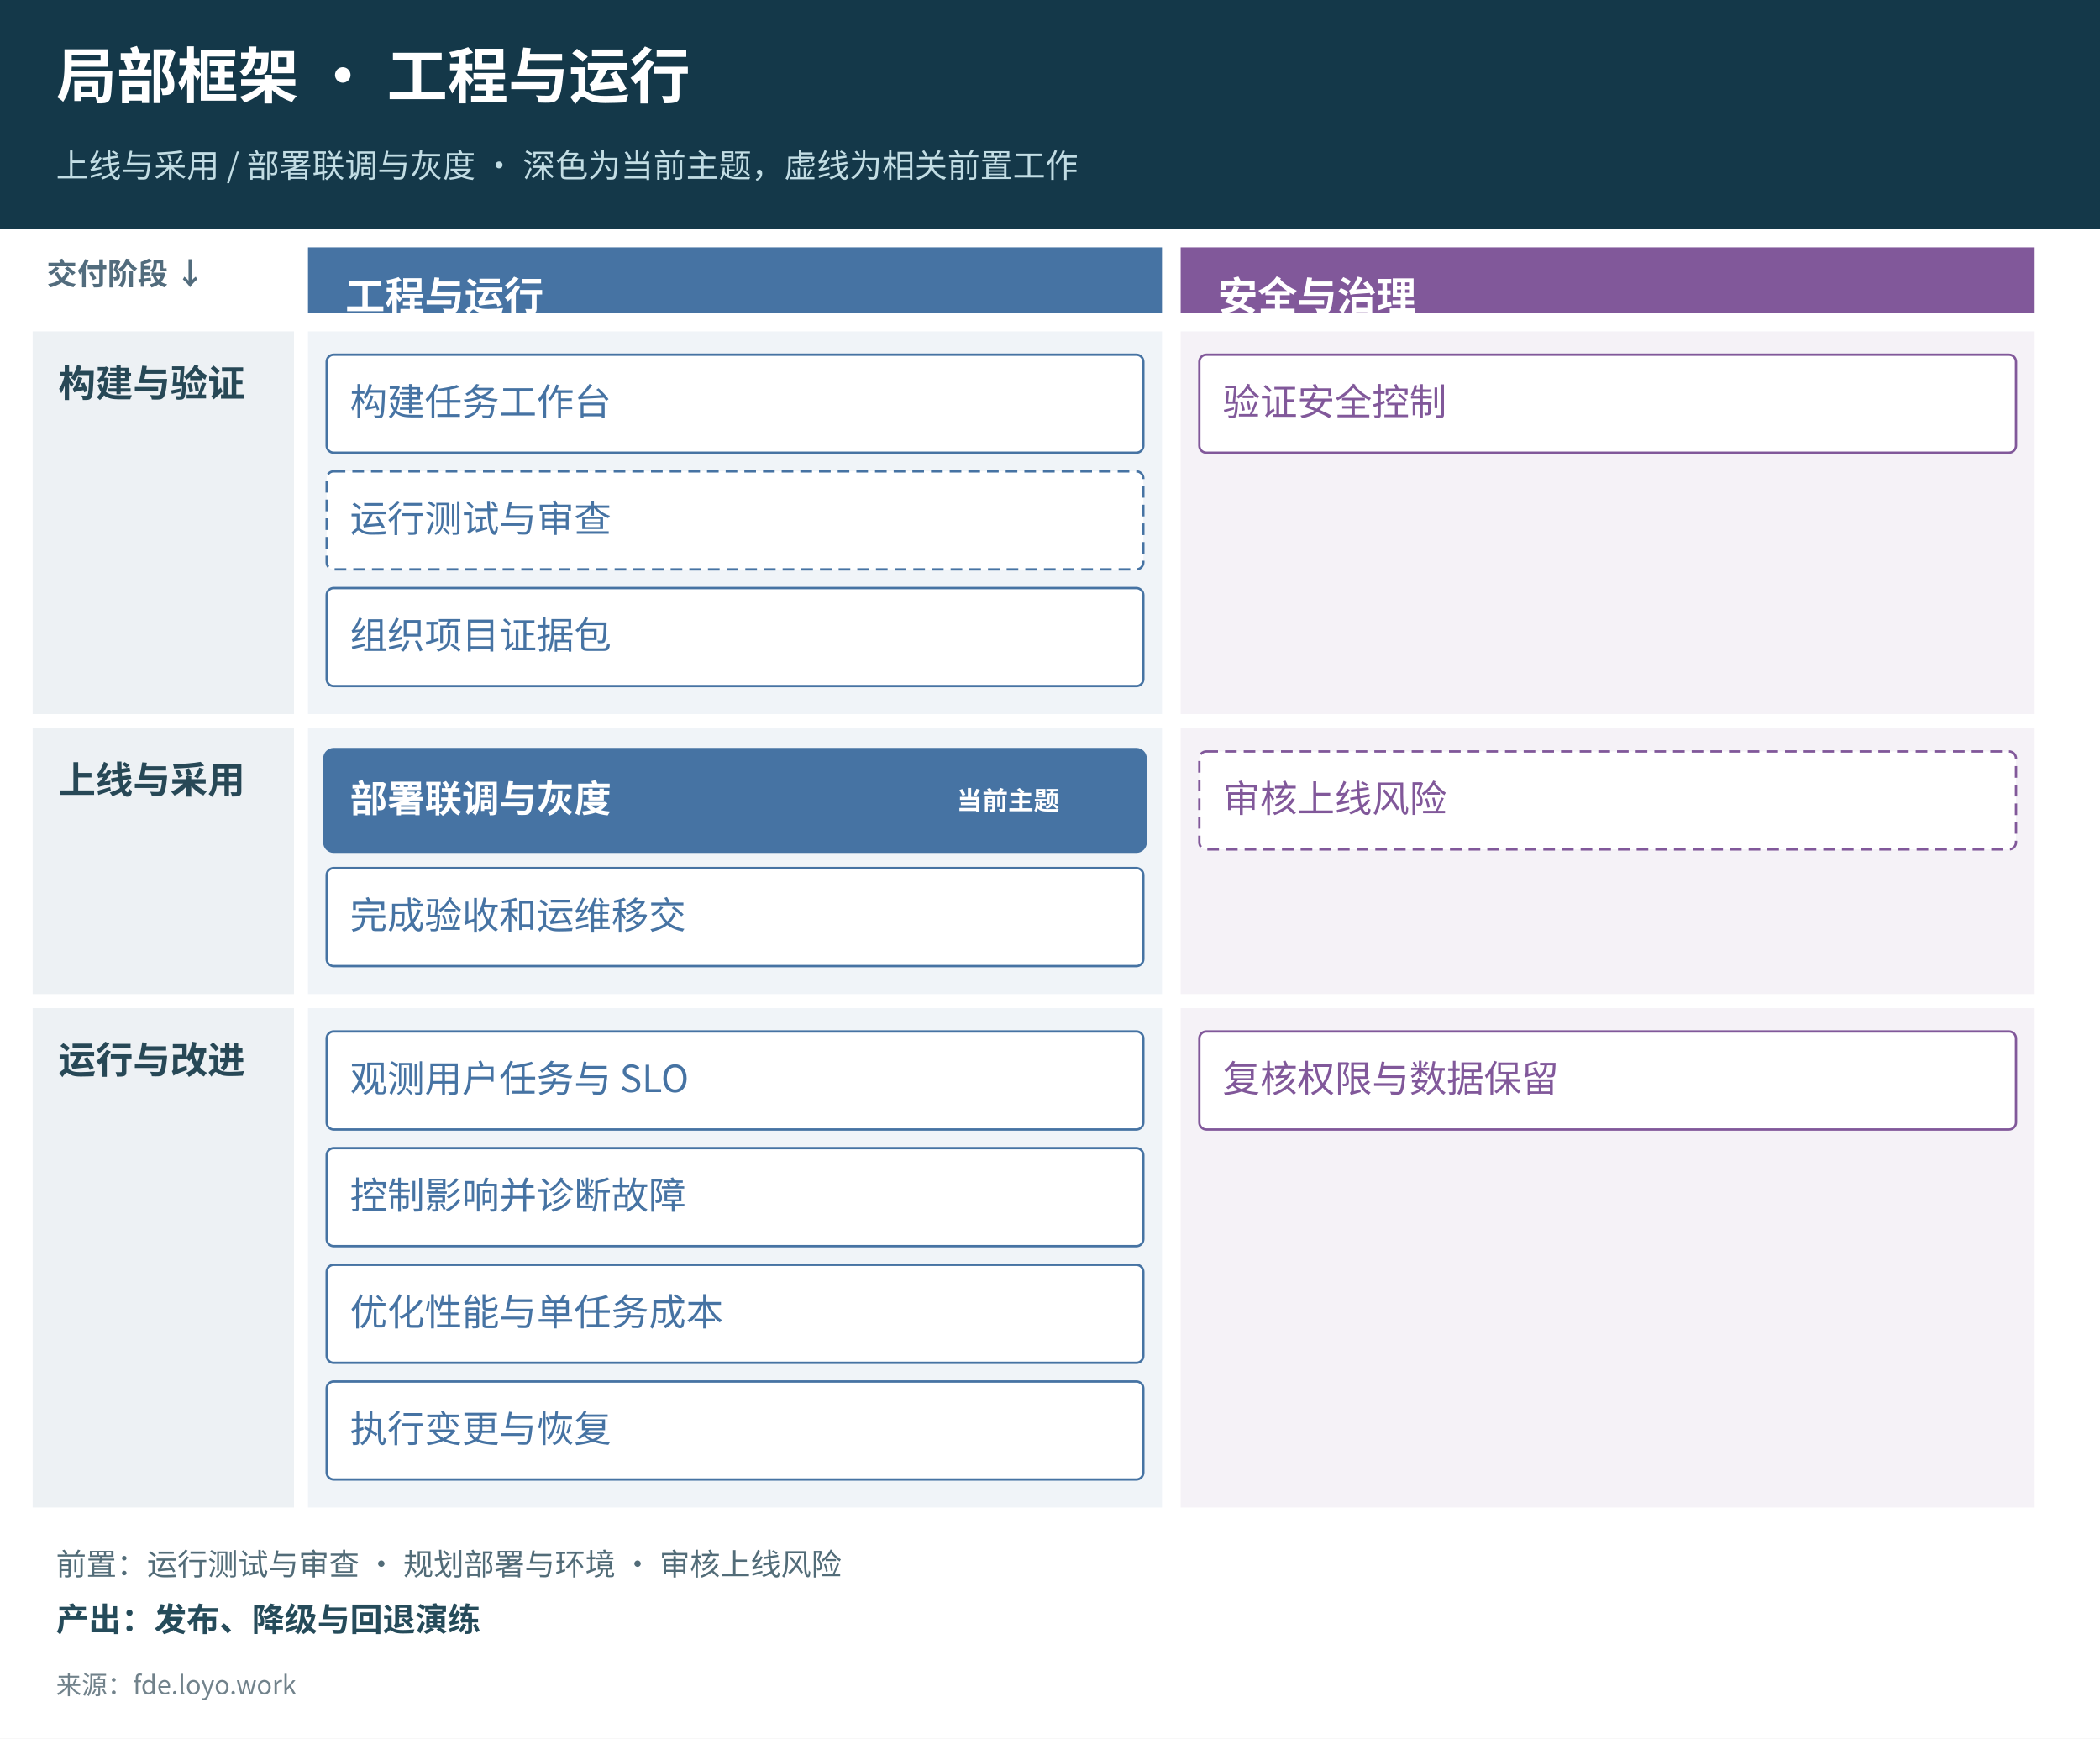
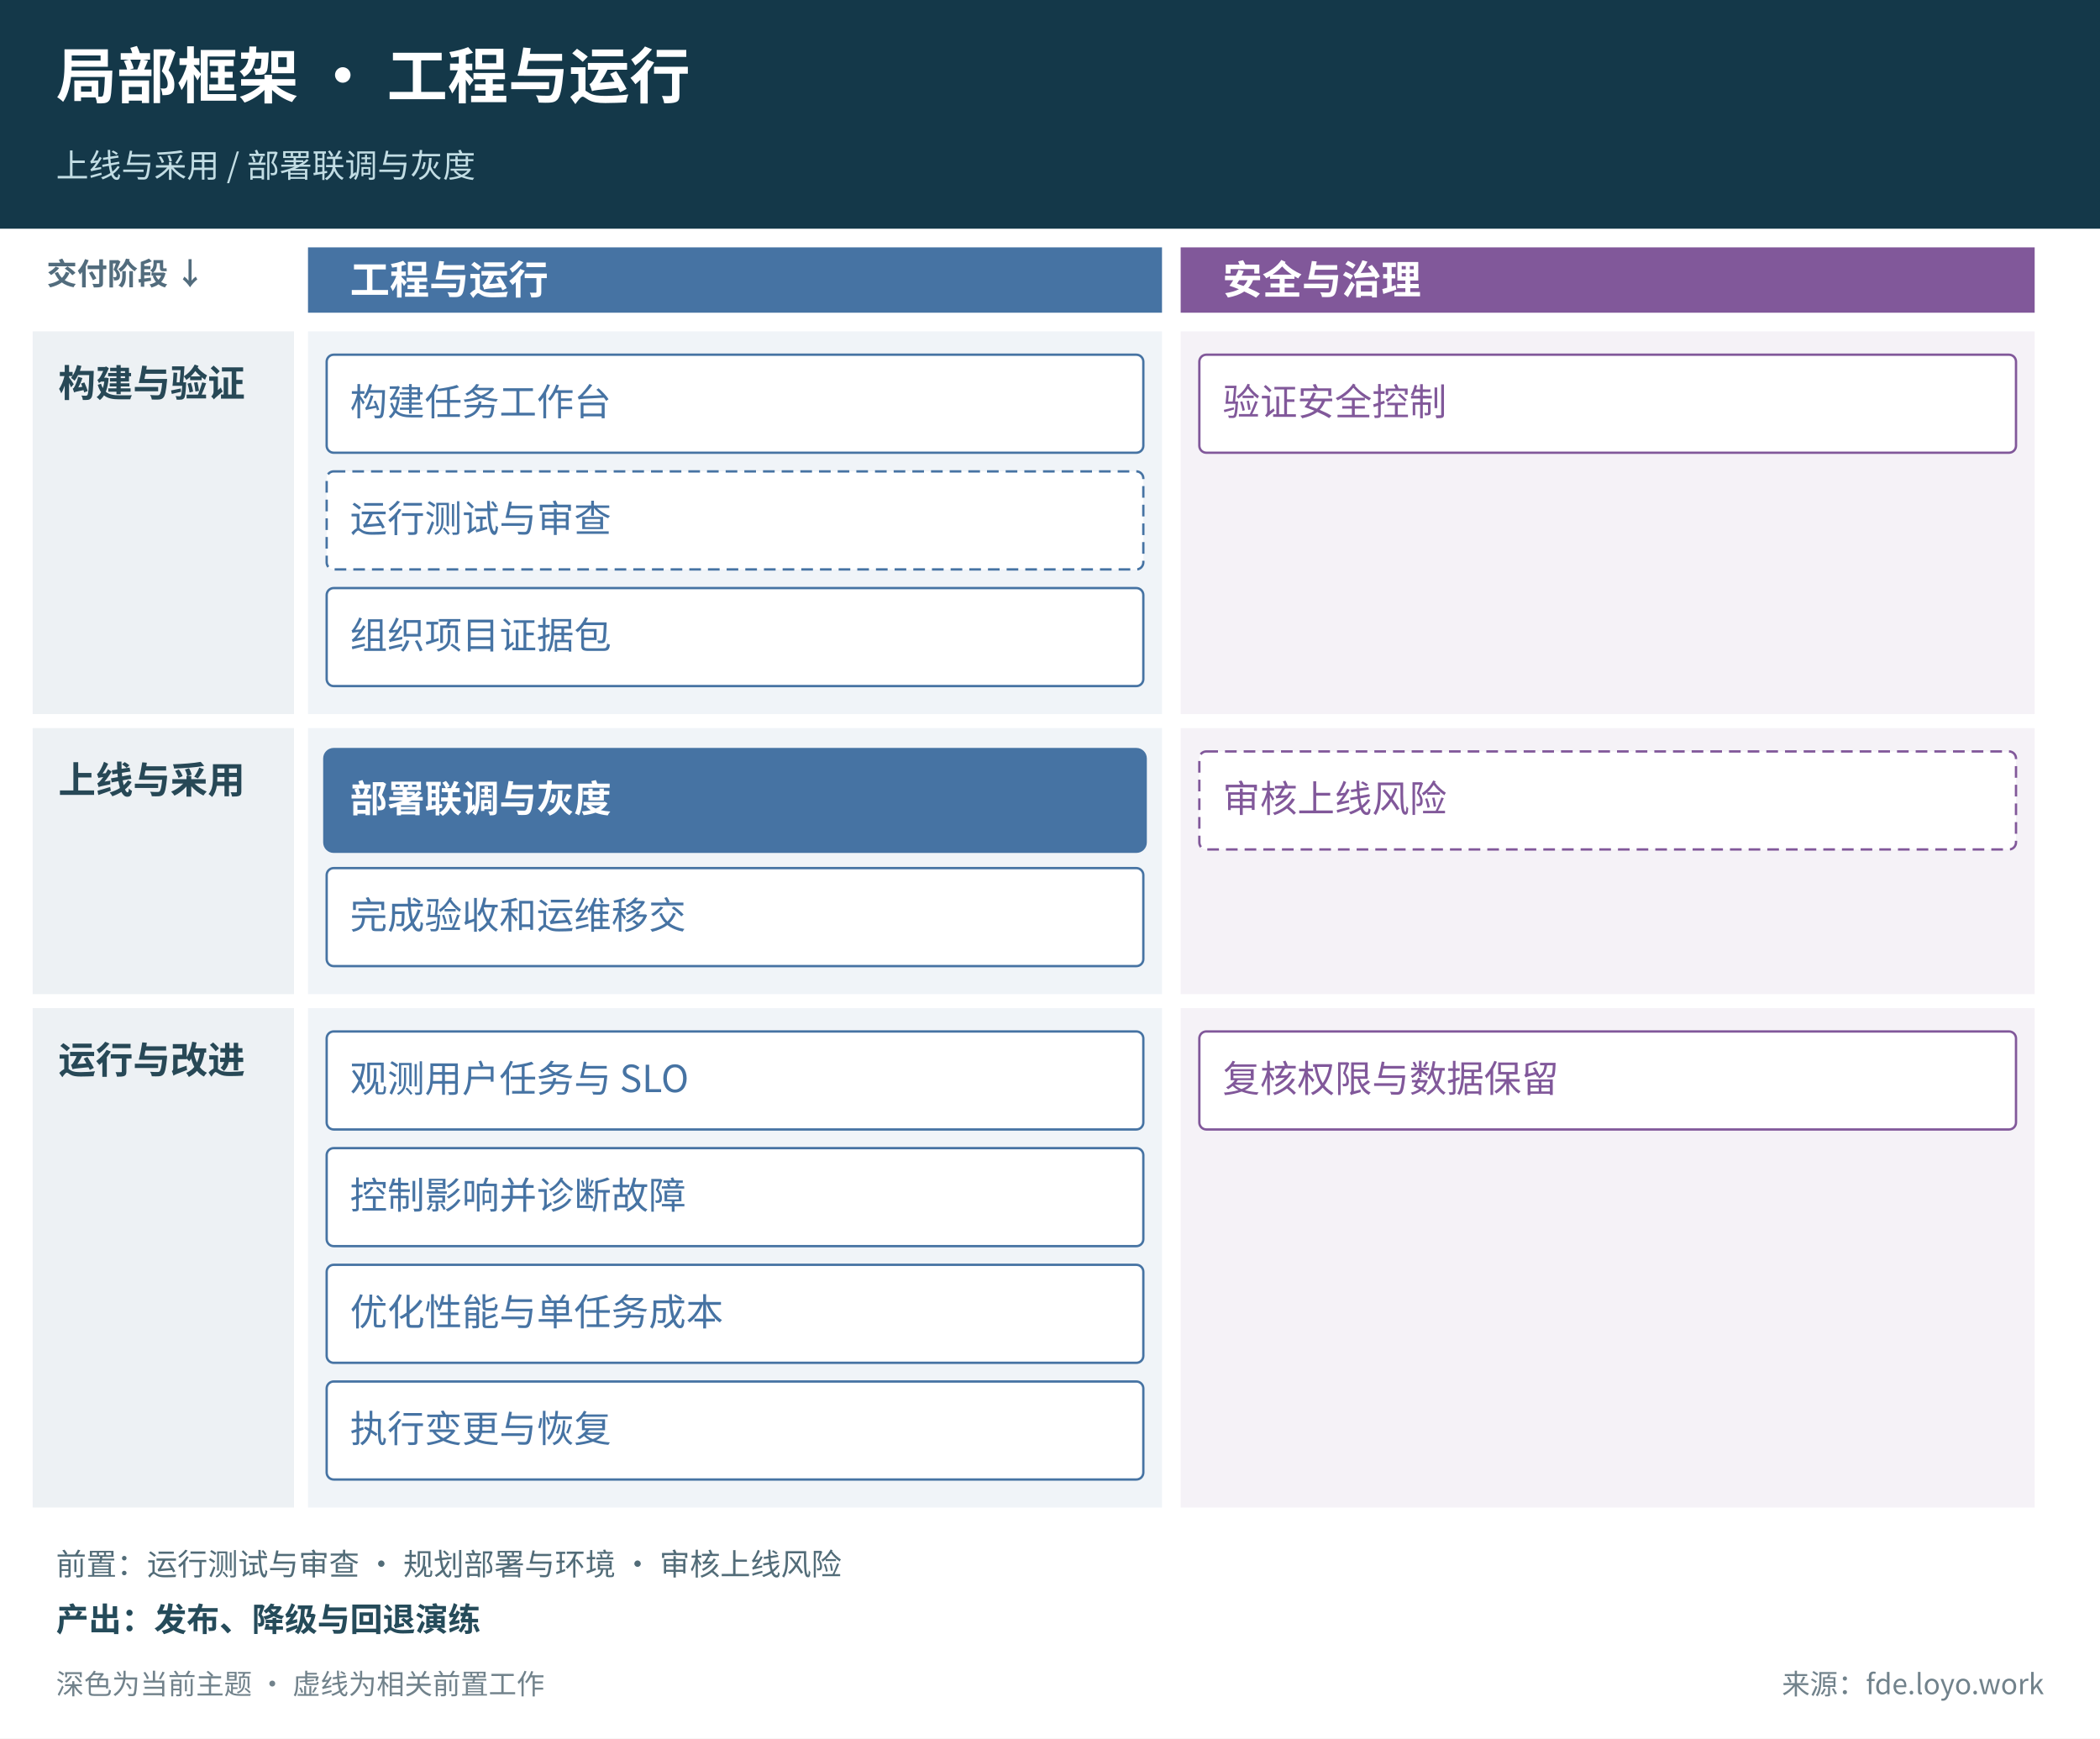
<svg xmlns="http://www.w3.org/2000/svg" viewBox="0 0 900 745" role="img" aria-labelledby="title desc">
  <rect width="900" height="745" fill="#fff" />
  <g font-family="PingFang SC,Microsoft YaHei,Noto Sans CJK SC,sans-serif">
    <rect width="900" height="98" fill="#143849" />
-     <text x="24" y="42" font-size="26" fill="#fff" font-weight="700">局部框架 · 工程与运行</text>
-     <text x="24" y="76" font-size="14" fill="#c2dde4" font-weight="400">上线与采用 / 部署联调与灰度 · 深色为当前主题，虚线为相关前置工作</text>
-     <text x="20" y="122" font-size="13" fill="#526c7d" font-weight="600">交付阶段 ↓</text>
+     <text text-anchor="start" x="24" y="42" font-size="26" fill="#fff" font-weight="700">局部框架 · 工程与运行</text>
+     <text text-anchor="start" x="24" y="76" font-size="14" fill="#c2dde4" font-weight="400">上线与采用 / 部署联调与灰度</text>
+     <text text-anchor="start" x="20" y="122" font-size="13" fill="#526c7d" font-weight="600">交付阶段 ↓</text>
    <rect x="132" y="106" width="366" height="28" fill="#4673a3" />
-     <text x="148" y="133" font-size="17" fill="white" font-weight="650">工程与运行</text>
+     <text text-anchor="start" x="150" y="126" font-size="17" fill="white" font-weight="650">工程与运行</text>
    <rect x="506" y="106" width="366" height="28" fill="#81589a" />
-     <text x="522" y="133" font-size="17" fill="white" font-weight="650">安全与治理</text>
+     <text text-anchor="start" x="524" y="126" font-size="17" fill="white" font-weight="650">安全与治理</text>
    <rect x="14" y="142" width="112" height="164" fill="#edf1f4" />
-     <text x="25" y="170" font-size="16" fill="#274856" font-weight="650">构建与验证</text>
+     <text text-anchor="start" x="25" y="170" font-size="16" fill="#274856" font-weight="650">构建与验证</text>
    <rect x="132" y="142" width="366" height="164" fill="#f0f4f8" />
    <a href="/docs/workflow-apps/#context-workbench" aria-label="构建任务工作台">
      <g data-process="workbench" data-current="false">
        <rect x="140" y="152" width="350" height="42" rx="3" fill="#fff" stroke="#4673a3" stroke-width="1" />
-         <text x="150" y="178" font-size="16" fill="#4673a3" font-weight="500">构建任务工作台</text>
+         <text text-anchor="start" x="150" y="178" font-size="16" fill="#4673a3" font-weight="500">构建任务工作台</text>
      </g>
    </a>
    <a href="/docs/engineering-quality/#context-quality" aria-label="运行测试与审查">
      <g data-process="quality" data-current="false">
        <rect x="140" y="202" width="350" height="42" rx="3" fill="#fff" stroke="#4673a3" stroke-width="1" stroke-dasharray="5 3" />
-         <text x="150" y="228" font-size="16" fill="#4673a3" font-weight="500">运行测试与审查</text>
+         <text text-anchor="start" x="150" y="228" font-size="16" fill="#4673a3" font-weight="500">运行测试与审查</text>
      </g>
    </a>
    <a href="/docs/delivery-templates/#context-evidence" aria-label="组织项目证据包">
      <g data-process="evidence" data-current="false">
        <rect x="140" y="252" width="350" height="42" rx="3" fill="#fff" stroke="#4673a3" stroke-width="1" />
-         <text x="150" y="278" font-size="16" fill="#4673a3" font-weight="500">组织项目证据包</text>
+         <text text-anchor="start" x="150" y="278" font-size="16" fill="#4673a3" font-weight="500">组织项目证据包</text>
      </g>
    </a>
    <rect x="506" y="142" width="366" height="164" fill="#f5f2f7" />
    <a href="/docs/security-privacy-ai-governance/#context-safety-tests" aria-label="验证安全控制">
      <g data-process="safety-tests" data-current="false">
        <rect x="514" y="152" width="350" height="42" rx="3" fill="#fff" stroke="#81589a" stroke-width="1" />
-         <text x="524" y="178" font-size="16" fill="#81589a" font-weight="500">验证安全控制</text>
+         <text text-anchor="start" x="524" y="178" font-size="16" fill="#81589a" font-weight="500">验证安全控制</text>
      </g>
    </a>
    <rect x="14" y="312" width="112" height="114" fill="#edf1f4" />
-     <text x="25" y="340" font-size="16" fill="#274856" font-weight="650">上线与采用</text>
+     <text text-anchor="start" x="25" y="340" font-size="16" fill="#274856" font-weight="650">上线与采用</text>
    <rect x="132" y="312" width="366" height="114" fill="#f0f4f8" />
    <a href="/docs/site-delivery-sop/#context-release" aria-label="部署联调与灰度">
      <g data-process="release" data-current="true">
        <rect x="140" y="322" width="350" height="42" rx="3" fill="#4673a3" stroke="#4673a3" stroke-width="3" />
-         <text x="150" y="348" font-size="16" fill="#fff" font-weight="700">部署联调与灰度</text>
-         <text x="410" y="347" font-size="11" fill="#fff" font-weight="700">当前主题</text>
+         <text text-anchor="start" x="150" y="348" font-size="16" fill="#fff" font-weight="700">部署联调与灰度</text>
      </g>
    </a>
    <a href="/docs/acceptance-and-handover/#context-handover" aria-label="完成验收和运维移交">
      <g data-process="handover" data-current="false">
        <rect x="140" y="372" width="350" height="42" rx="3" fill="#fff" stroke="#4673a3" stroke-width="1" />
-         <text x="150" y="398" font-size="16" fill="#4673a3" font-weight="500">完成验收和运维移交</text>
+         <text text-anchor="start" x="150" y="398" font-size="16" fill="#4673a3" font-weight="500">完成验收和运维移交</text>
      </g>
    </a>
    <rect x="506" y="312" width="366" height="114" fill="#f5f2f7" />
    <a href="/docs/security-privacy-ai-governance/#context-security-gate" aria-label="审核上线风险">
      <g data-process="security-gate" data-current="false">
        <rect x="514" y="322" width="350" height="42" rx="3" fill="#fff" stroke="#81589a" stroke-width="1" stroke-dasharray="5 3" />
-         <text x="524" y="348" font-size="16" fill="#81589a" font-weight="500">审核上线风险</text>
+         <text text-anchor="start" x="524" y="348" font-size="16" fill="#81589a" font-weight="500">审核上线风险</text>
      </g>
    </a>
    <rect x="14" y="432" width="112" height="214" fill="#edf1f4" />
-     <text x="25" y="460" font-size="16" fill="#274856" font-weight="650">运行与改进</text>
+     <text text-anchor="start" x="25" y="460" font-size="16" fill="#274856" font-weight="650">运行与改进</text>
    <rect x="132" y="432" width="366" height="214" fill="#f0f4f8" />
    <a href="/docs/observability/#context-slo" aria-label="观测用户任务与 SLO">
      <g data-process="slo" data-current="false">
        <rect x="140" y="442" width="350" height="42" rx="3" fill="#fff" stroke="#4673a3" stroke-width="1" />
-         <text x="150" y="468" font-size="16" fill="#4673a3" font-weight="500">观测用户任务与 SLO</text>
+         <text text-anchor="start" x="150" y="468" font-size="16" fill="#4673a3" font-weight="500">观测用户任务与 SLO</text>
      </g>
    </a>
    <a href="/docs/troubleshooting-method/#context-incident" aria-label="控制影响并诊断故障">
      <g data-process="incident" data-current="false">
        <rect x="140" y="492" width="350" height="42" rx="3" fill="#fff" stroke="#4673a3" stroke-width="1" />
-         <text x="150" y="518" font-size="16" fill="#4673a3" font-weight="500">控制影响并诊断故障</text>
+         <text text-anchor="start" x="150" y="518" font-size="16" fill="#4673a3" font-weight="500">控制影响并诊断故障</text>
      </g>
    </a>
    <a href="/docs/performance-cost/#context-cost-performance" aria-label="优化性能与单任务成本">
      <g data-process="cost-performance" data-current="false">
        <rect x="140" y="542" width="350" height="42" rx="3" fill="#fff" stroke="#4673a3" stroke-width="1" />
-         <text x="150" y="568" font-size="16" fill="#4673a3" font-weight="500">优化性能与单任务成本</text>
+         <text text-anchor="start" x="150" y="568" font-size="16" fill="#4673a3" font-weight="500">优化性能与单任务成本</text>
      </g>
    </a>
    <a href="/docs/operations-and-change/#context-operations" aria-label="执行变更与恢复">
      <g data-process="operations" data-current="false">
        <rect x="140" y="592" width="350" height="42" rx="3" fill="#fff" stroke="#4673a3" stroke-width="1" />
-         <text x="150" y="618" font-size="16" fill="#4673a3" font-weight="500">执行变更与恢复</text>
+         <text text-anchor="start" x="150" y="618" font-size="16" fill="#4673a3" font-weight="500">执行变更与恢复</text>
      </g>
    </a>
    <rect x="506" y="432" width="366" height="214" fill="#f5f2f7" />
    <a href="/docs/data-privacy/#context-access-review" aria-label="复核权限与数据保留">
      <g data-process="access-review" data-current="false">
        <rect x="514" y="442" width="350" height="42" rx="3" fill="#fff" stroke="#81589a" stroke-width="1" />
-         <text x="524" y="468" font-size="16" fill="#81589a" font-weight="500">复核权限与数据保留</text>
+         <text text-anchor="start" x="524" y="468" font-size="16" fill="#81589a" font-weight="500">复核权限与数据保留</text>
      </g>
    </a>
-     <text x="24" y="675" font-size="13" fill="#526c78" font-weight="400">前置：运行测试与审查 · 规划部署与环境 · 审核上线风险</text>
-     <text x="24" y="699" font-size="14" fill="#254b5a" font-weight="650">产出：发布、降级与回退演练</text>
-     <text x="24" y="726" font-size="11" fill="#71828b" font-weight="400">来源：fde.loyo.work</text>
+     <text text-anchor="start" x="24" y="675" font-size="13" fill="#526c78" font-weight="400">前置：运行测试与审查 · 规划部署与环境 · 审核上线风险</text>
+     <text text-anchor="start" x="24" y="699" font-size="14" fill="#254b5a" font-weight="650">产出：发布、降级与回退演练</text>
+     <text text-anchor="start" x="24" y="726" font-size="12" fill="#71828b" font-weight="400">深色为当前主题 · 虚线为相关前置工作</text>
+     <text text-anchor="end" x="876" y="726" font-size="12" fill="#71828b" font-weight="400">来源：fde.loyo.work</text>
  </g>
</svg>
